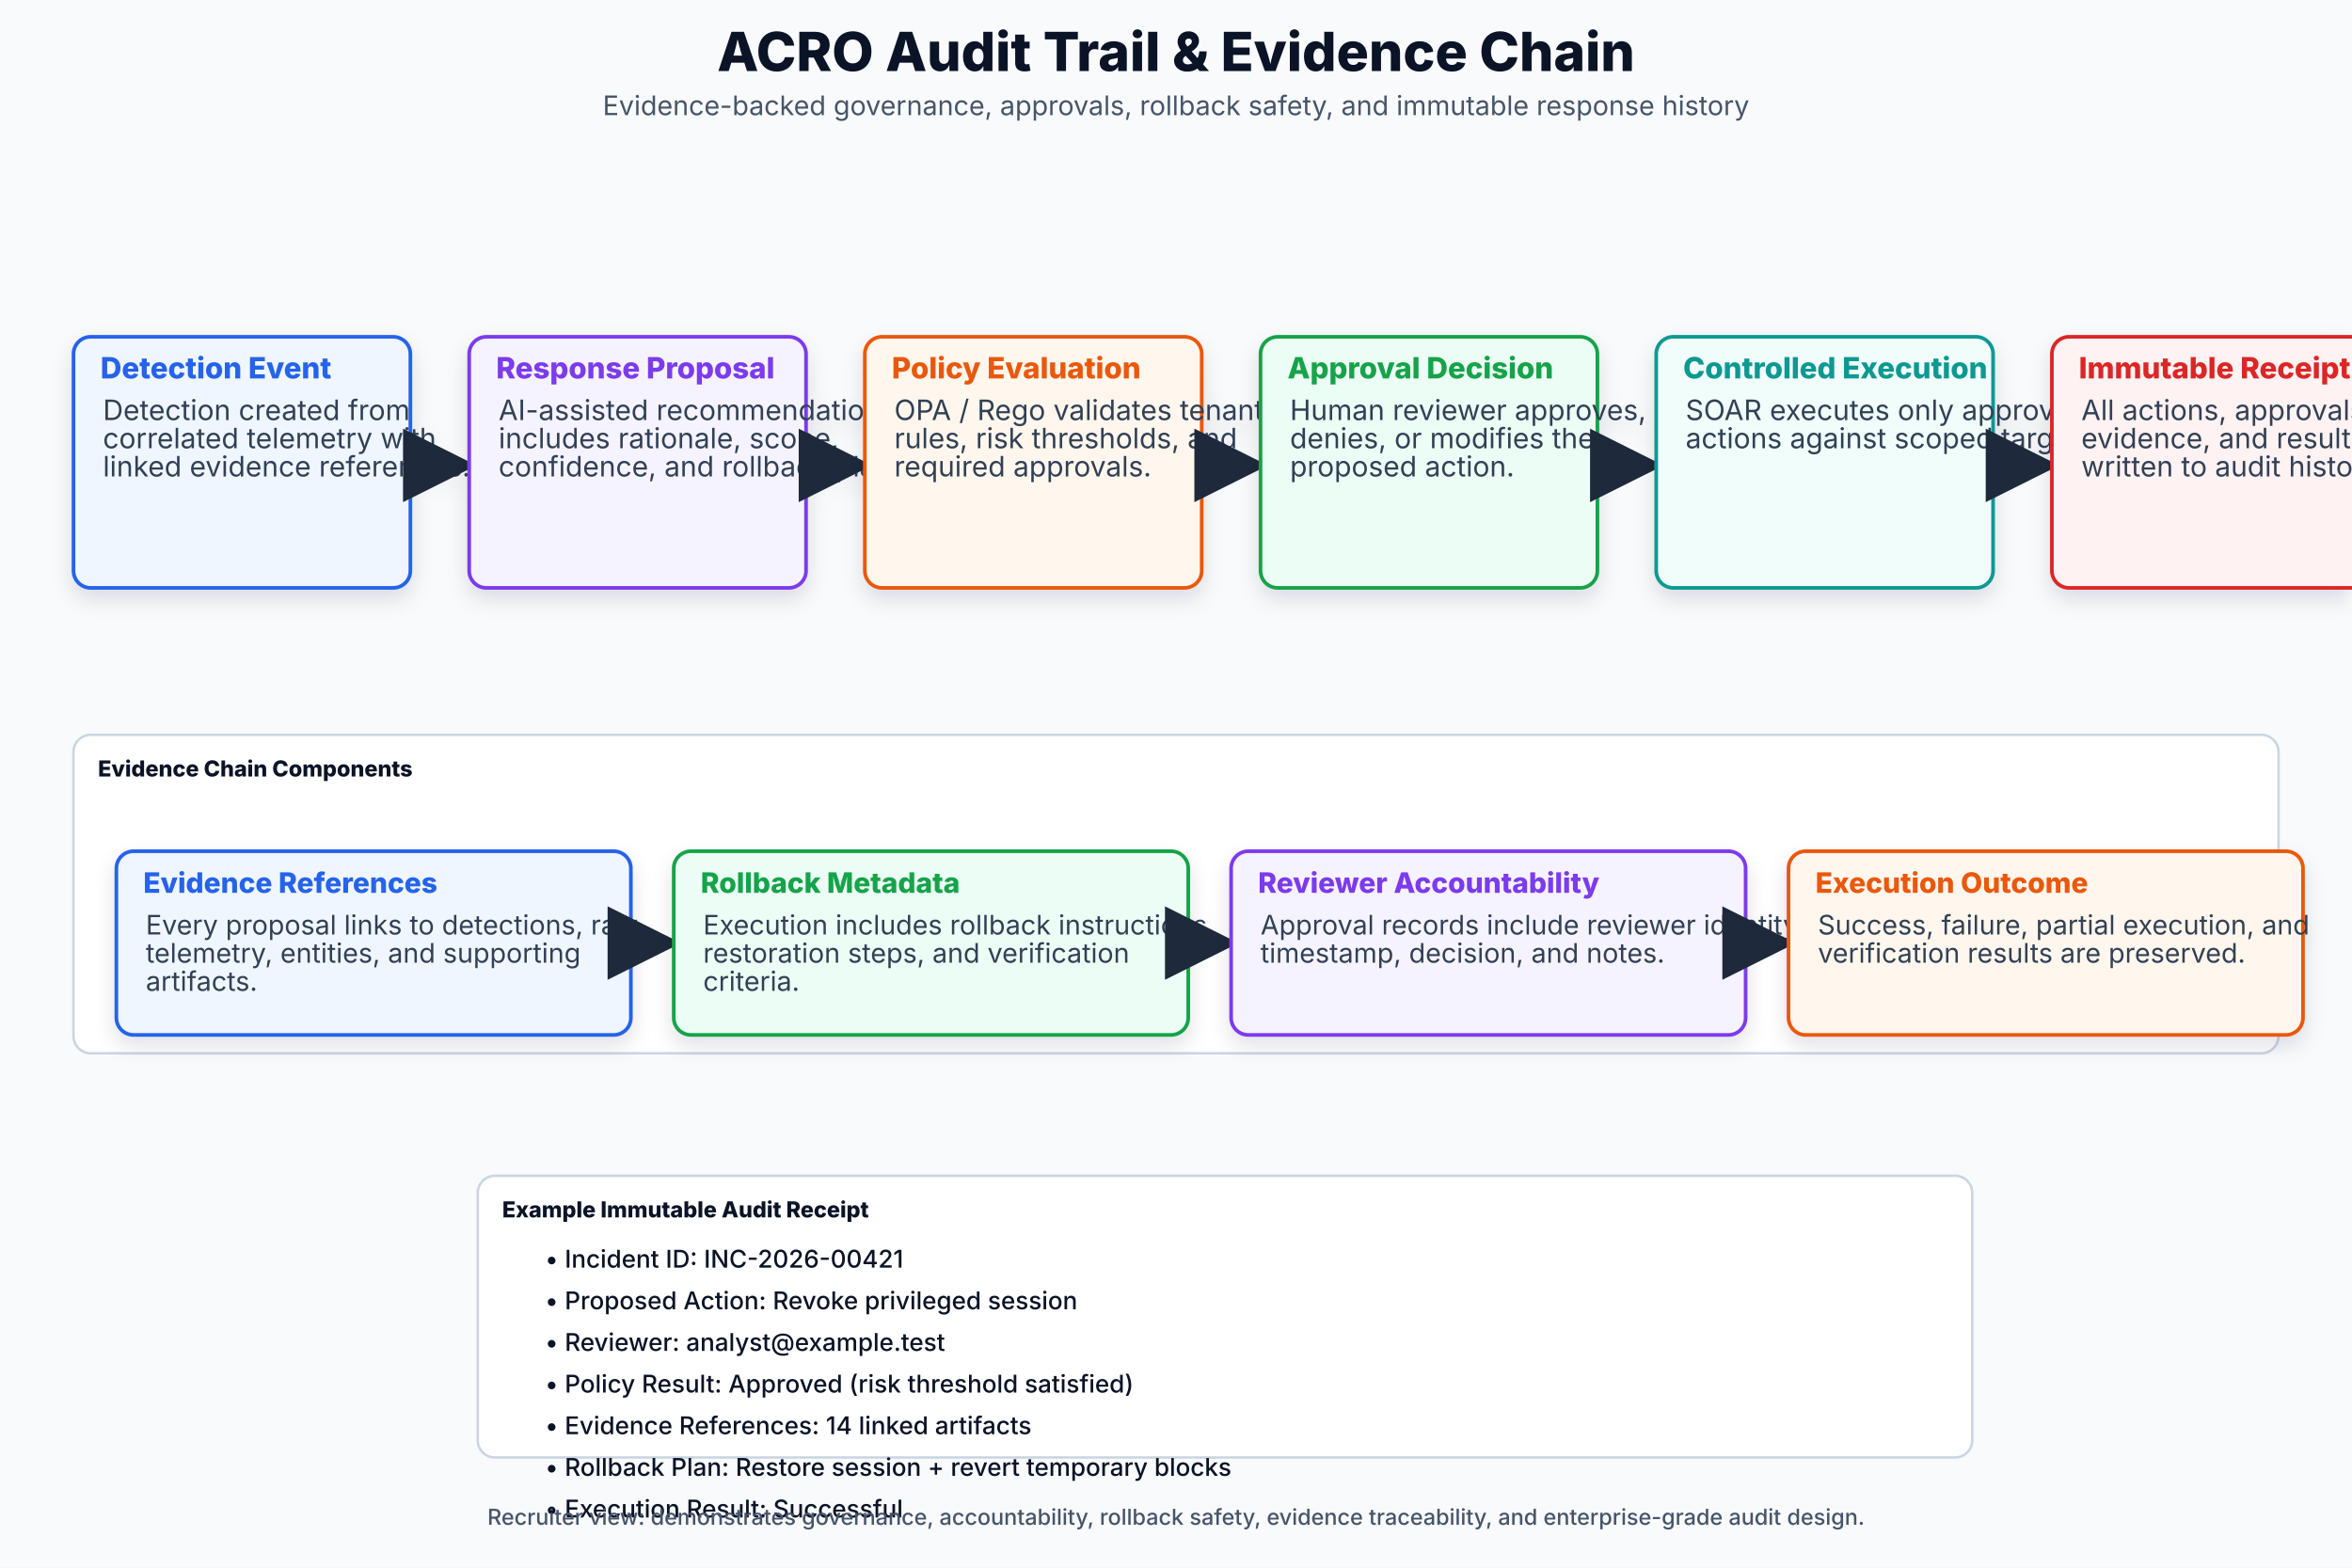
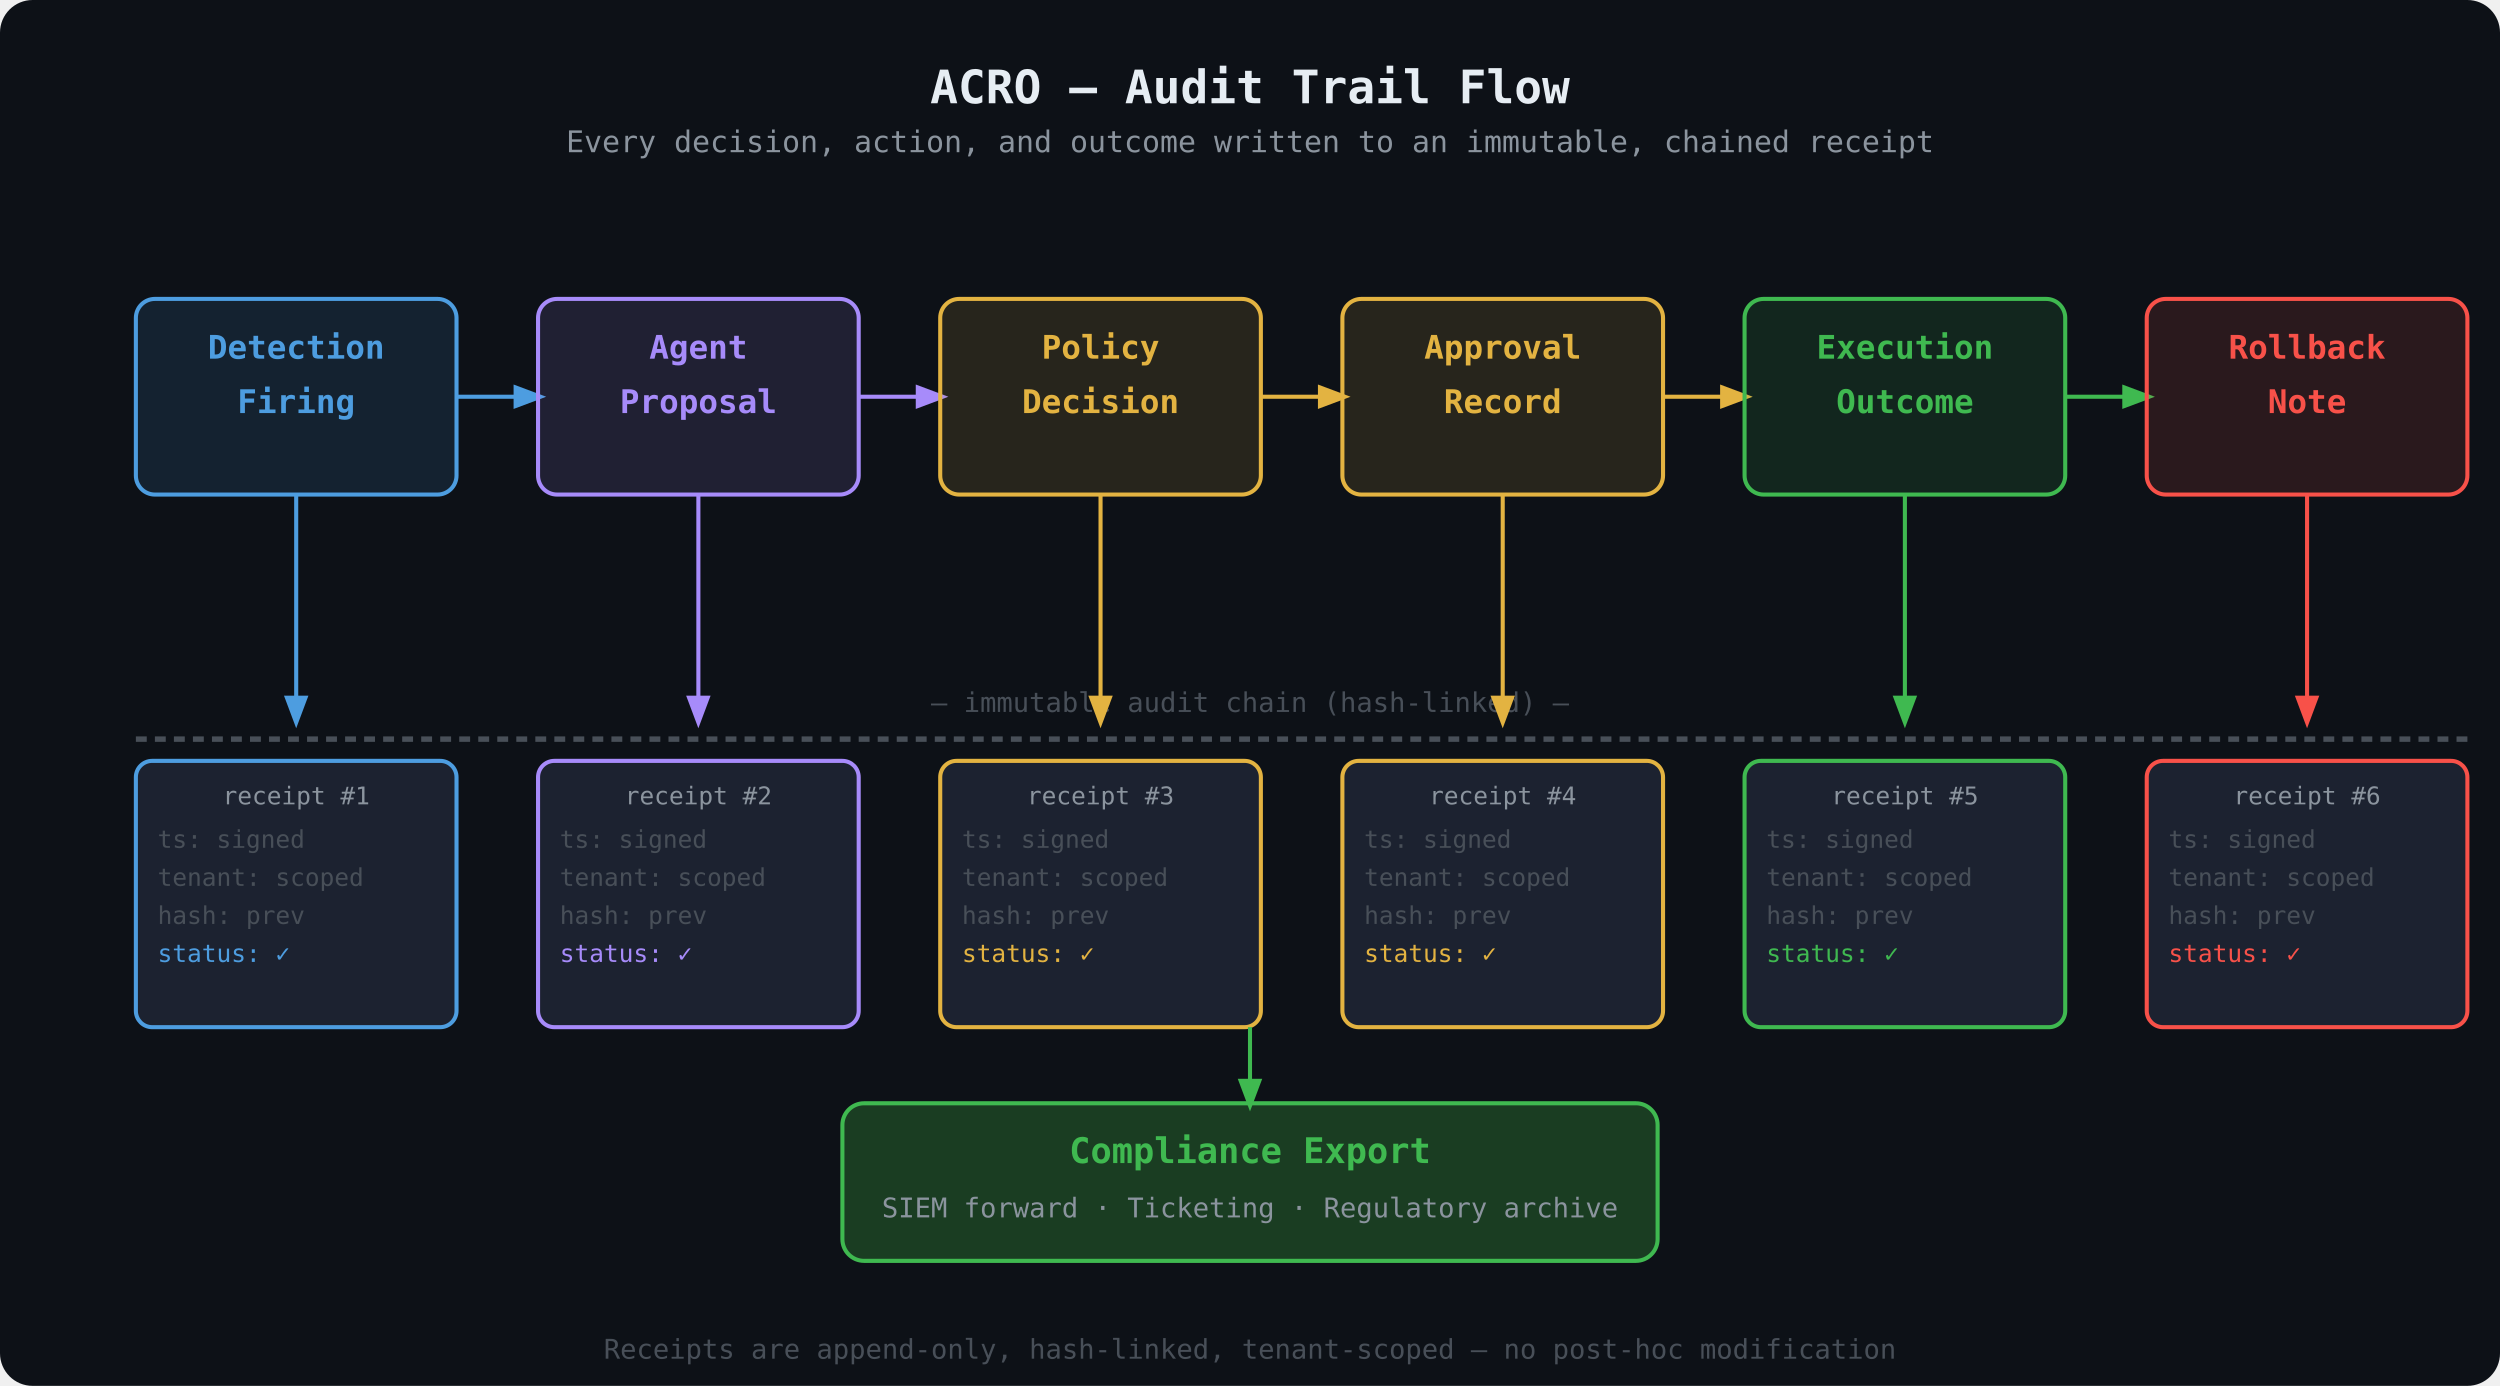
- <svg xmlns="http://www.w3.org/2000/svg" width="1920" height="1280" viewBox="0 0 1920 1280" role="img" aria-labelledby="title desc">
+ <svg xmlns="http://www.w3.org/2000/svg" viewBox="0 0 920 510" width="920" height="510">
+   <rect width="920" height="510" rx="12" fill="#0d1117" />
+   <text x="460" y="38" text-anchor="middle" font-family="JetBrains Mono, Fira Code, monospace" font-size="17" fill="#e6edf3" font-weight="bold">ACRO — Audit Trail Flow</text>
+   <text x="460" y="56" text-anchor="middle" font-family="JetBrains Mono, Fira Code, monospace" font-size="11" fill="#8b949e">Every decision, action, and outcome written to an immutable, chained receipt</text>
+   <line x1="50" y1="272" x2="908" y2="272" stroke="#484f58" stroke-width="2" stroke-dasharray="4 3" />
+   <text x="460" y="262" text-anchor="middle" font-family="JetBrains Mono, Fira Code, monospace" font-size="10" fill="#484f58" font-weight="normal">— immutable audit chain (hash-linked) —</text>
+   <rect x="50" y="110" width="118" height="72" rx="7" fill="#4d9de020" stroke="#4d9de0" stroke-width="1.5" opacity="1" />
+   <text x="109" y="132" text-anchor="middle" font-family="JetBrains Mono, Fira Code, monospace" font-size="12" fill="#4d9de0" font-weight="bold">Detection</text>
+   <text x="109" y="152" text-anchor="middle" font-family="JetBrains Mono, Fira Code, monospace" font-size="12" fill="#4d9de0" font-weight="bold">Firing</text>
  <defs>
-     <marker id="arrow" viewBox="0 0 10 10" refX="9" refY="5" markerWidth="12" markerHeight="12" orient="auto-start-reverse">
-       <path d="M 0 0 L 10 5 L 0 10 z" fill="#1e293b" />
+     <marker id="arr-109-182-109-265" markerWidth="8" markerHeight="6" refX="6" refY="3" orient="auto">
+       <polygon points="0 0, 8 3, 0 6" fill="#4d9de0" />
    </marker>
-     <filter id="shadow" x="-20%" y="-20%" width="140%" height="140%">
-       <feDropShadow dx="0" dy="8" stdDeviation="8" flood-color="#0f172a" flood-opacity="0.12" />
-     </filter>
-     <radialGradient id="darkGlow" cx="50%" cy="25%" r="80%">
-       <stop offset="0%" stop-color="#12345c" />
-       <stop offset="65%" stop-color="#07111f" />
-       <stop offset="100%" stop-color="#020617" />
-     </radialGradient>
  </defs>
-   <rect width="1920" height="1280" fill="#f8fafc" />
-   <text id="title" x="960" y="58" text-anchor="middle" font-family="Inter,Arial,sans-serif" font-size="44" font-weight="800" fill="#0b1326">ACRO Audit Trail &amp; Evidence Chain</text>
-   <text id="desc" x="960" y="94" text-anchor="middle" font-family="Inter,Arial,sans-serif" font-size="22" fill="#475569">Evidence-backed governance, approvals, rollback safety, and immutable response history</text>
-   <g filter="url(#shadow)">
-     <rect x="60" y="275" width="275" height="205" rx="14" fill="#eff6ff" stroke="#2563eb" stroke-width="3" />
-     <text x="82" y="309" text-anchor="start" font-family="Inter,Arial,sans-serif" font-size="24" font-weight="800" fill="#2563eb">Detection Event</text>
-     <text x="84" y="343" text-anchor="start" font-family="Inter,Arial,sans-serif" font-size="23" fill="#334155">Detection created from</text>
-     <text x="84" y="366" text-anchor="start" font-family="Inter,Arial,sans-serif" font-size="23" fill="#334155">correlated telemetry with</text>
-     <text x="84" y="389" text-anchor="start" font-family="Inter,Arial,sans-serif" font-size="23" fill="#334155">linked evidence references.</text>
-   </g>
-   <path d="M 335 380 L 383 380" fill="none" stroke="#1e293b" stroke-width="5" marker-end="url(#arrow)" />
-   <g filter="url(#shadow)">
-     <rect x="383" y="275" width="275" height="205" rx="14" fill="#f5f3ff" stroke="#7c3aed" stroke-width="3" />
-     <text x="405" y="309" text-anchor="start" font-family="Inter,Arial,sans-serif" font-size="24" font-weight="800" fill="#7c3aed">Response Proposal</text>
-     <text x="407" y="343" text-anchor="start" font-family="Inter,Arial,sans-serif" font-size="23" fill="#334155">AI-assisted recommendation</text>
-     <text x="407" y="366" text-anchor="start" font-family="Inter,Arial,sans-serif" font-size="23" fill="#334155">includes rationale, scope,</text>
-     <text x="407" y="389" text-anchor="start" font-family="Inter,Arial,sans-serif" font-size="23" fill="#334155">confidence, and rollback plan.</text>
-   </g>
-   <path d="M 658 380 L 706 380" fill="none" stroke="#1e293b" stroke-width="5" marker-end="url(#arrow)" />
-   <g filter="url(#shadow)">
-     <rect x="706" y="275" width="275" height="205" rx="14" fill="#fff7ed" stroke="#ea580c" stroke-width="3" />
-     <text x="728" y="309" text-anchor="start" font-family="Inter,Arial,sans-serif" font-size="24" font-weight="800" fill="#ea580c">Policy Evaluation</text>
-     <text x="730" y="343" text-anchor="start" font-family="Inter,Arial,sans-serif" font-size="23" fill="#334155">OPA / Rego validates tenant</text>
-     <text x="730" y="366" text-anchor="start" font-family="Inter,Arial,sans-serif" font-size="23" fill="#334155">rules, risk thresholds, and</text>
-     <text x="730" y="389" text-anchor="start" font-family="Inter,Arial,sans-serif" font-size="23" fill="#334155">required approvals.</text>
-   </g>
-   <path d="M 981 380 L 1029 380" fill="none" stroke="#1e293b" stroke-width="5" marker-end="url(#arrow)" />
-   <g filter="url(#shadow)">
-     <rect x="1029" y="275" width="275" height="205" rx="14" fill="#ecfdf5" stroke="#16a34a" stroke-width="3" />
-     <text x="1051" y="309" text-anchor="start" font-family="Inter,Arial,sans-serif" font-size="24" font-weight="800" fill="#16a34a">Approval Decision</text>
-     <text x="1053" y="343" text-anchor="start" font-family="Inter,Arial,sans-serif" font-size="23" fill="#334155">Human reviewer approves,</text>
-     <text x="1053" y="366" text-anchor="start" font-family="Inter,Arial,sans-serif" font-size="23" fill="#334155">denies, or modifies the</text>
-     <text x="1053" y="389" text-anchor="start" font-family="Inter,Arial,sans-serif" font-size="23" fill="#334155">proposed action.</text>
-   </g>
-   <path d="M 1304 380 L 1352 380" fill="none" stroke="#1e293b" stroke-width="5" marker-end="url(#arrow)" />
-   <g filter="url(#shadow)">
-     <rect x="1352" y="275" width="275" height="205" rx="14" fill="#f0fdfa" stroke="#0f9992" stroke-width="3" />
-     <text x="1374" y="309" text-anchor="start" font-family="Inter,Arial,sans-serif" font-size="24" font-weight="800" fill="#0f9992">Controlled Execution</text>
-     <text x="1376" y="343" text-anchor="start" font-family="Inter,Arial,sans-serif" font-size="23" fill="#334155">SOAR executes only approved</text>
-     <text x="1376" y="366" text-anchor="start" font-family="Inter,Arial,sans-serif" font-size="23" fill="#334155">actions against scoped targets.</text>
-   </g>
-   <path d="M 1627 380 L 1675 380" fill="none" stroke="#1e293b" stroke-width="5" marker-end="url(#arrow)" />
-   <g filter="url(#shadow)">
-     <rect x="1675" y="275" width="275" height="205" rx="14" fill="#fef2f2" stroke="#dc2626" stroke-width="3" />
-     <text x="1697" y="309" text-anchor="start" font-family="Inter,Arial,sans-serif" font-size="24" font-weight="800" fill="#dc2626">Immutable Receipt</text>
-     <text x="1699" y="343" text-anchor="start" font-family="Inter,Arial,sans-serif" font-size="23" fill="#334155">All actions, approvals,</text>
-     <text x="1699" y="366" text-anchor="start" font-family="Inter,Arial,sans-serif" font-size="23" fill="#334155">evidence, and results are</text>
-     <text x="1699" y="389" text-anchor="start" font-family="Inter,Arial,sans-serif" font-size="23" fill="#334155">written to audit history.</text>
-   </g>
-   <rect x="60" y="600" width="1800" height="260" rx="14" fill="#ffffff" stroke="#cbd5e1" stroke-width="2" />
-   <text x="80" y="634" font-family="Inter,Arial,sans-serif" font-size="18" font-weight="800" fill="#0b1326">Evidence Chain Components</text>
-   <g filter="url(#shadow)">
-     <rect x="95" y="695" width="420" height="150" rx="14" fill="#eff6ff" stroke="#2563eb" stroke-width="3" />
-     <text x="117" y="729" text-anchor="start" font-family="Inter,Arial,sans-serif" font-size="23" font-weight="800" fill="#2563eb">Evidence References</text>
-     <text x="119" y="763" text-anchor="start" font-family="Inter,Arial,sans-serif" font-size="22" fill="#334155">Every proposal links to detections, raw</text>
-     <text x="119" y="786" text-anchor="start" font-family="Inter,Arial,sans-serif" font-size="22" fill="#334155">telemetry, entities, and supporting</text>
-     <text x="119" y="809" text-anchor="start" font-family="Inter,Arial,sans-serif" font-size="22" fill="#334155">artifacts.</text>
-   </g>
-   <path d="M 515 770 L 550 770" fill="none" stroke="#1e293b" stroke-width="5" marker-end="url(#arrow)" />
-   <g filter="url(#shadow)">
-     <rect x="550" y="695" width="420" height="150" rx="14" fill="#ecfdf5" stroke="#16a34a" stroke-width="3" />
-     <text x="572" y="729" text-anchor="start" font-family="Inter,Arial,sans-serif" font-size="23" font-weight="800" fill="#16a34a">Rollback Metadata</text>
-     <text x="574" y="763" text-anchor="start" font-family="Inter,Arial,sans-serif" font-size="22" fill="#334155">Execution includes rollback instructions,</text>
-     <text x="574" y="786" text-anchor="start" font-family="Inter,Arial,sans-serif" font-size="22" fill="#334155">restoration steps, and verification</text>
-     <text x="574" y="809" text-anchor="start" font-family="Inter,Arial,sans-serif" font-size="22" fill="#334155">criteria.</text>
-   </g>
-   <path d="M 970 770 L 1005 770" fill="none" stroke="#1e293b" stroke-width="5" marker-end="url(#arrow)" />
-   <g filter="url(#shadow)">
-     <rect x="1005" y="695" width="420" height="150" rx="14" fill="#f5f3ff" stroke="#7c3aed" stroke-width="3" />
-     <text x="1027" y="729" text-anchor="start" font-family="Inter,Arial,sans-serif" font-size="23" font-weight="800" fill="#7c3aed">Reviewer Accountability</text>
-     <text x="1029" y="763" text-anchor="start" font-family="Inter,Arial,sans-serif" font-size="22" fill="#334155">Approval records include reviewer identity,</text>
-     <text x="1029" y="786" text-anchor="start" font-family="Inter,Arial,sans-serif" font-size="22" fill="#334155">timestamp, decision, and notes.</text>
-   </g>
-   <path d="M 1425 770 L 1460 770" fill="none" stroke="#1e293b" stroke-width="5" marker-end="url(#arrow)" />
-   <g filter="url(#shadow)">
-     <rect x="1460" y="695" width="420" height="150" rx="14" fill="#fff7ed" stroke="#ea580c" stroke-width="3" />
-     <text x="1482" y="729" text-anchor="start" font-family="Inter,Arial,sans-serif" font-size="23" font-weight="800" fill="#ea580c">Execution Outcome</text>
-     <text x="1484" y="763" text-anchor="start" font-family="Inter,Arial,sans-serif" font-size="22" fill="#334155">Success, failure, partial execution, and</text>
-     <text x="1484" y="786" text-anchor="start" font-family="Inter,Arial,sans-serif" font-size="22" fill="#334155">verification results are preserved.</text>
-   </g>
-   <rect x="390" y="960" width="1220" height="230" rx="14" fill="#ffffff" stroke="#cbd5e1" stroke-width="2" />
-   <text x="410" y="994" font-family="Inter,Arial,sans-serif" font-size="18" font-weight="800" fill="#0b1326">Example Immutable Audit Receipt</text>
-   <text x="445" y="1035" text-anchor="start" font-family="Inter,Arial,sans-serif" font-size="20" font-weight="500" fill="#0b1326">• Incident ID: INC-2026-00421</text>
-   <text x="445" y="1069" text-anchor="start" font-family="Inter,Arial,sans-serif" font-size="20" font-weight="500" fill="#0b1326">• Proposed Action: Revoke privileged session</text>
-   <text x="445" y="1103" text-anchor="start" font-family="Inter,Arial,sans-serif" font-size="20" font-weight="500" fill="#0b1326">• Reviewer: analyst@example.test</text>
-   <text x="445" y="1137" text-anchor="start" font-family="Inter,Arial,sans-serif" font-size="20" font-weight="500" fill="#0b1326">• Policy Result: Approved (risk threshold satisfied)</text>
-   <text x="445" y="1171" text-anchor="start" font-family="Inter,Arial,sans-serif" font-size="20" font-weight="500" fill="#0b1326">• Evidence References: 14 linked artifacts</text>
-   <text x="445" y="1205" text-anchor="start" font-family="Inter,Arial,sans-serif" font-size="20" font-weight="500" fill="#0b1326">• Rollback Plan: Restore session + revert temporary blocks</text>
-   <text x="445" y="1239" text-anchor="start" font-family="Inter,Arial,sans-serif" font-size="20" font-weight="500" fill="#0b1326">• Execution Result: Successful</text>
-   <text x="960" y="1245" text-anchor="middle" font-family="Inter,Arial,sans-serif" font-size="18" font-weight="500" fill="#475569">Recruiter view: demonstrates governance, accountability, rollback safety, evidence traceability, and enterprise-grade audit design.</text>
+   <line x1="109" y1="182" x2="109" y2="265" stroke="#4d9de0" stroke-width="1.5" marker-end="url(#arr-109-182-109-265)" />
+   <rect x="50" y="280" width="118" height="98" rx="6" fill="#1c2230" stroke="#4d9de0" stroke-width="1.5" opacity="1" />
+   <text x="109" y="296" text-anchor="middle" font-family="JetBrains Mono, Fira Code, monospace" font-size="9" fill="#8b949e" font-weight="normal">receipt #1</text>
+   <text x="58" y="312" text-anchor="start" font-family="JetBrains Mono, Fira Code, monospace" font-size="9" fill="#484f58" font-weight="normal">ts: signed</text>
+   <text x="58" y="326" text-anchor="start" font-family="JetBrains Mono, Fira Code, monospace" font-size="9" fill="#484f58" font-weight="normal">tenant: scoped</text>
+   <text x="58" y="340" text-anchor="start" font-family="JetBrains Mono, Fira Code, monospace" font-size="9" fill="#484f58" font-weight="normal">hash: prev</text>
+   <text x="58" y="354" text-anchor="start" font-family="JetBrains Mono, Fira Code, monospace" font-size="9" fill="#4d9de0" font-weight="normal">status: ✓</text>
+   <defs>
+     <marker id="arr-168-146-198-146" markerWidth="8" markerHeight="6" refX="6" refY="3" orient="auto">
+       <polygon points="0 0, 8 3, 0 6" fill="#4d9de0" />
+     </marker>
+   </defs>
+   <line x1="168" y1="146" x2="198" y2="146" stroke="#4d9de0" stroke-width="1.5" marker-end="url(#arr-168-146-198-146)" />
+   <rect x="198" y="110" width="118" height="72" rx="7" fill="#a78bfa20" stroke="#a78bfa" stroke-width="1.5" opacity="1" />
+   <text x="257" y="132" text-anchor="middle" font-family="JetBrains Mono, Fira Code, monospace" font-size="12" fill="#a78bfa" font-weight="bold">Agent</text>
+   <text x="257" y="152" text-anchor="middle" font-family="JetBrains Mono, Fira Code, monospace" font-size="12" fill="#a78bfa" font-weight="bold">Proposal</text>
+   <defs>
+     <marker id="arr-257-182-257-265" markerWidth="8" markerHeight="6" refX="6" refY="3" orient="auto">
+       <polygon points="0 0, 8 3, 0 6" fill="#a78bfa" />
+     </marker>
+   </defs>
+   <line x1="257" y1="182" x2="257" y2="265" stroke="#a78bfa" stroke-width="1.5" marker-end="url(#arr-257-182-257-265)" />
+   <rect x="198" y="280" width="118" height="98" rx="6" fill="#1c2230" stroke="#a78bfa" stroke-width="1.5" opacity="1" />
+   <text x="257" y="296" text-anchor="middle" font-family="JetBrains Mono, Fira Code, monospace" font-size="9" fill="#8b949e" font-weight="normal">receipt #2</text>
+   <text x="206" y="312" text-anchor="start" font-family="JetBrains Mono, Fira Code, monospace" font-size="9" fill="#484f58" font-weight="normal">ts: signed</text>
+   <text x="206" y="326" text-anchor="start" font-family="JetBrains Mono, Fira Code, monospace" font-size="9" fill="#484f58" font-weight="normal">tenant: scoped</text>
+   <text x="206" y="340" text-anchor="start" font-family="JetBrains Mono, Fira Code, monospace" font-size="9" fill="#484f58" font-weight="normal">hash: prev</text>
+   <text x="206" y="354" text-anchor="start" font-family="JetBrains Mono, Fira Code, monospace" font-size="9" fill="#a78bfa" font-weight="normal">status: ✓</text>
+   <defs>
+     <marker id="arr-316-146-346-146" markerWidth="8" markerHeight="6" refX="6" refY="3" orient="auto">
+       <polygon points="0 0, 8 3, 0 6" fill="#a78bfa" />
+     </marker>
+   </defs>
+   <line x1="316" y1="146" x2="346" y2="146" stroke="#a78bfa" stroke-width="1.5" marker-end="url(#arr-316-146-346-146)" />
+   <rect x="346" y="110" width="118" height="72" rx="7" fill="#e3b34120" stroke="#e3b341" stroke-width="1.5" opacity="1" />
+   <text x="405" y="132" text-anchor="middle" font-family="JetBrains Mono, Fira Code, monospace" font-size="12" fill="#e3b341" font-weight="bold">Policy</text>
+   <text x="405" y="152" text-anchor="middle" font-family="JetBrains Mono, Fira Code, monospace" font-size="12" fill="#e3b341" font-weight="bold">Decision</text>
+   <defs>
+     <marker id="arr-405-182-405-265" markerWidth="8" markerHeight="6" refX="6" refY="3" orient="auto">
+       <polygon points="0 0, 8 3, 0 6" fill="#e3b341" />
+     </marker>
+   </defs>
+   <line x1="405" y1="182" x2="405" y2="265" stroke="#e3b341" stroke-width="1.5" marker-end="url(#arr-405-182-405-265)" />
+   <rect x="346" y="280" width="118" height="98" rx="6" fill="#1c2230" stroke="#e3b341" stroke-width="1.5" opacity="1" />
+   <text x="405" y="296" text-anchor="middle" font-family="JetBrains Mono, Fira Code, monospace" font-size="9" fill="#8b949e" font-weight="normal">receipt #3</text>
+   <text x="354" y="312" text-anchor="start" font-family="JetBrains Mono, Fira Code, monospace" font-size="9" fill="#484f58" font-weight="normal">ts: signed</text>
+   <text x="354" y="326" text-anchor="start" font-family="JetBrains Mono, Fira Code, monospace" font-size="9" fill="#484f58" font-weight="normal">tenant: scoped</text>
+   <text x="354" y="340" text-anchor="start" font-family="JetBrains Mono, Fira Code, monospace" font-size="9" fill="#484f58" font-weight="normal">hash: prev</text>
+   <text x="354" y="354" text-anchor="start" font-family="JetBrains Mono, Fira Code, monospace" font-size="9" fill="#e3b341" font-weight="normal">status: ✓</text>
+   <defs>
+     <marker id="arr-464-146-494-146" markerWidth="8" markerHeight="6" refX="6" refY="3" orient="auto">
+       <polygon points="0 0, 8 3, 0 6" fill="#e3b341" />
+     </marker>
+   </defs>
+   <line x1="464" y1="146" x2="494" y2="146" stroke="#e3b341" stroke-width="1.5" marker-end="url(#arr-464-146-494-146)" />
+   <rect x="494" y="110" width="118" height="72" rx="7" fill="#e3b34120" stroke="#e3b341" stroke-width="1.5" opacity="1" />
+   <text x="553" y="132" text-anchor="middle" font-family="JetBrains Mono, Fira Code, monospace" font-size="12" fill="#e3b341" font-weight="bold">Approval</text>
+   <text x="553" y="152" text-anchor="middle" font-family="JetBrains Mono, Fira Code, monospace" font-size="12" fill="#e3b341" font-weight="bold">Record</text>
+   <defs>
+     <marker id="arr-553-182-553-265" markerWidth="8" markerHeight="6" refX="6" refY="3" orient="auto">
+       <polygon points="0 0, 8 3, 0 6" fill="#e3b341" />
+     </marker>
+   </defs>
+   <line x1="553" y1="182" x2="553" y2="265" stroke="#e3b341" stroke-width="1.5" marker-end="url(#arr-553-182-553-265)" />
+   <rect x="494" y="280" width="118" height="98" rx="6" fill="#1c2230" stroke="#e3b341" stroke-width="1.5" opacity="1" />
+   <text x="553" y="296" text-anchor="middle" font-family="JetBrains Mono, Fira Code, monospace" font-size="9" fill="#8b949e" font-weight="normal">receipt #4</text>
+   <text x="502" y="312" text-anchor="start" font-family="JetBrains Mono, Fira Code, monospace" font-size="9" fill="#484f58" font-weight="normal">ts: signed</text>
+   <text x="502" y="326" text-anchor="start" font-family="JetBrains Mono, Fira Code, monospace" font-size="9" fill="#484f58" font-weight="normal">tenant: scoped</text>
+   <text x="502" y="340" text-anchor="start" font-family="JetBrains Mono, Fira Code, monospace" font-size="9" fill="#484f58" font-weight="normal">hash: prev</text>
+   <text x="502" y="354" text-anchor="start" font-family="JetBrains Mono, Fira Code, monospace" font-size="9" fill="#e3b341" font-weight="normal">status: ✓</text>
+   <defs>
+     <marker id="arr-612-146-642-146" markerWidth="8" markerHeight="6" refX="6" refY="3" orient="auto">
+       <polygon points="0 0, 8 3, 0 6" fill="#e3b341" />
+     </marker>
+   </defs>
+   <line x1="612" y1="146" x2="642" y2="146" stroke="#e3b341" stroke-width="1.5" marker-end="url(#arr-612-146-642-146)" />
+   <rect x="642" y="110" width="118" height="72" rx="7" fill="#3fb95020" stroke="#3fb950" stroke-width="1.5" opacity="1" />
+   <text x="701" y="132" text-anchor="middle" font-family="JetBrains Mono, Fira Code, monospace" font-size="12" fill="#3fb950" font-weight="bold">Execution</text>
+   <text x="701" y="152" text-anchor="middle" font-family="JetBrains Mono, Fira Code, monospace" font-size="12" fill="#3fb950" font-weight="bold">Outcome</text>
+   <defs>
+     <marker id="arr-701-182-701-265" markerWidth="8" markerHeight="6" refX="6" refY="3" orient="auto">
+       <polygon points="0 0, 8 3, 0 6" fill="#3fb950" />
+     </marker>
+   </defs>
+   <line x1="701" y1="182" x2="701" y2="265" stroke="#3fb950" stroke-width="1.5" marker-end="url(#arr-701-182-701-265)" />
+   <rect x="642" y="280" width="118" height="98" rx="6" fill="#1c2230" stroke="#3fb950" stroke-width="1.5" opacity="1" />
+   <text x="701" y="296" text-anchor="middle" font-family="JetBrains Mono, Fira Code, monospace" font-size="9" fill="#8b949e" font-weight="normal">receipt #5</text>
+   <text x="650" y="312" text-anchor="start" font-family="JetBrains Mono, Fira Code, monospace" font-size="9" fill="#484f58" font-weight="normal">ts: signed</text>
+   <text x="650" y="326" text-anchor="start" font-family="JetBrains Mono, Fira Code, monospace" font-size="9" fill="#484f58" font-weight="normal">tenant: scoped</text>
+   <text x="650" y="340" text-anchor="start" font-family="JetBrains Mono, Fira Code, monospace" font-size="9" fill="#484f58" font-weight="normal">hash: prev</text>
+   <text x="650" y="354" text-anchor="start" font-family="JetBrains Mono, Fira Code, monospace" font-size="9" fill="#3fb950" font-weight="normal">status: ✓</text>
+   <defs>
+     <marker id="arr-760-146-790-146" markerWidth="8" markerHeight="6" refX="6" refY="3" orient="auto">
+       <polygon points="0 0, 8 3, 0 6" fill="#3fb950" />
+     </marker>
+   </defs>
+   <line x1="760" y1="146" x2="790" y2="146" stroke="#3fb950" stroke-width="1.5" marker-end="url(#arr-760-146-790-146)" />
+   <rect x="790" y="110" width="118" height="72" rx="7" fill="#f8514920" stroke="#f85149" stroke-width="1.5" opacity="1" />
+   <text x="849" y="132" text-anchor="middle" font-family="JetBrains Mono, Fira Code, monospace" font-size="12" fill="#f85149" font-weight="bold">Rollback</text>
+   <text x="849" y="152" text-anchor="middle" font-family="JetBrains Mono, Fira Code, monospace" font-size="12" fill="#f85149" font-weight="bold">Note</text>
+   <defs>
+     <marker id="arr-849-182-849-265" markerWidth="8" markerHeight="6" refX="6" refY="3" orient="auto">
+       <polygon points="0 0, 8 3, 0 6" fill="#f85149" />
+     </marker>
+   </defs>
+   <line x1="849" y1="182" x2="849" y2="265" stroke="#f85149" stroke-width="1.5" marker-end="url(#arr-849-182-849-265)" />
+   <rect x="790" y="280" width="118" height="98" rx="6" fill="#1c2230" stroke="#f85149" stroke-width="1.5" opacity="1" />
+   <text x="849" y="296" text-anchor="middle" font-family="JetBrains Mono, Fira Code, monospace" font-size="9" fill="#8b949e" font-weight="normal">receipt #6</text>
+   <text x="798" y="312" text-anchor="start" font-family="JetBrains Mono, Fira Code, monospace" font-size="9" fill="#484f58" font-weight="normal">ts: signed</text>
+   <text x="798" y="326" text-anchor="start" font-family="JetBrains Mono, Fira Code, monospace" font-size="9" fill="#484f58" font-weight="normal">tenant: scoped</text>
+   <text x="798" y="340" text-anchor="start" font-family="JetBrains Mono, Fira Code, monospace" font-size="9" fill="#484f58" font-weight="normal">hash: prev</text>
+   <text x="798" y="354" text-anchor="start" font-family="JetBrains Mono, Fira Code, monospace" font-size="9" fill="#f85149" font-weight="normal">status: ✓</text>
+   <rect x="310" y="406" width="300" height="58" rx="8" fill="#1a3d22" stroke="#3fb950" stroke-width="1.5" opacity="1" />
+   <text x="460" y="428" text-anchor="middle" font-family="JetBrains Mono, Fira Code, monospace" font-size="13" fill="#3fb950" font-weight="bold">Compliance Export</text>
+   <text x="460" y="448" text-anchor="middle" font-family="JetBrains Mono, Fira Code, monospace" font-size="10" fill="#8b949e" font-weight="normal">SIEM forward · Ticketing · Regulatory archive</text>
+   <defs>
+     <marker id="arr-460-378-460-406" markerWidth="8" markerHeight="6" refX="6" refY="3" orient="auto">
+       <polygon points="0 0, 8 3, 0 6" fill="#3fb950" />
+     </marker>
+   </defs>
+   <line x1="460" y1="378" x2="460" y2="406" stroke="#3fb950" stroke-width="1.5" marker-end="url(#arr-460-378-460-406)" />
+   <text x="460" y="500" text-anchor="middle" font-family="JetBrains Mono, Fira Code, monospace" font-size="10" fill="#484f58">Receipts are append-only, hash-linked, tenant-scoped — no post-hoc modification</text>
</svg>
